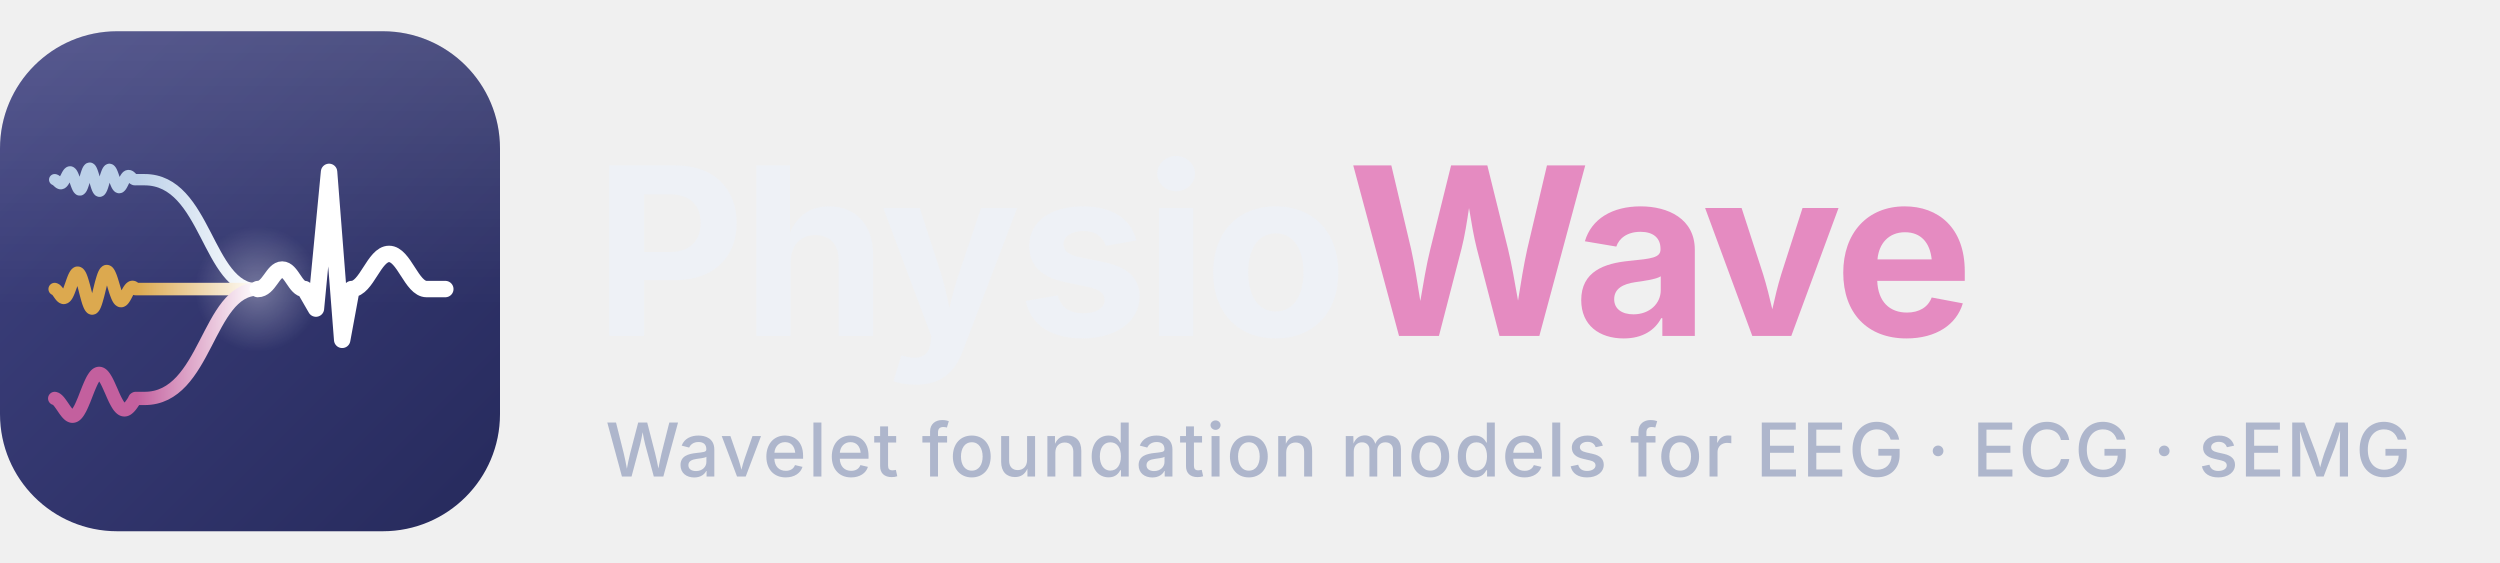
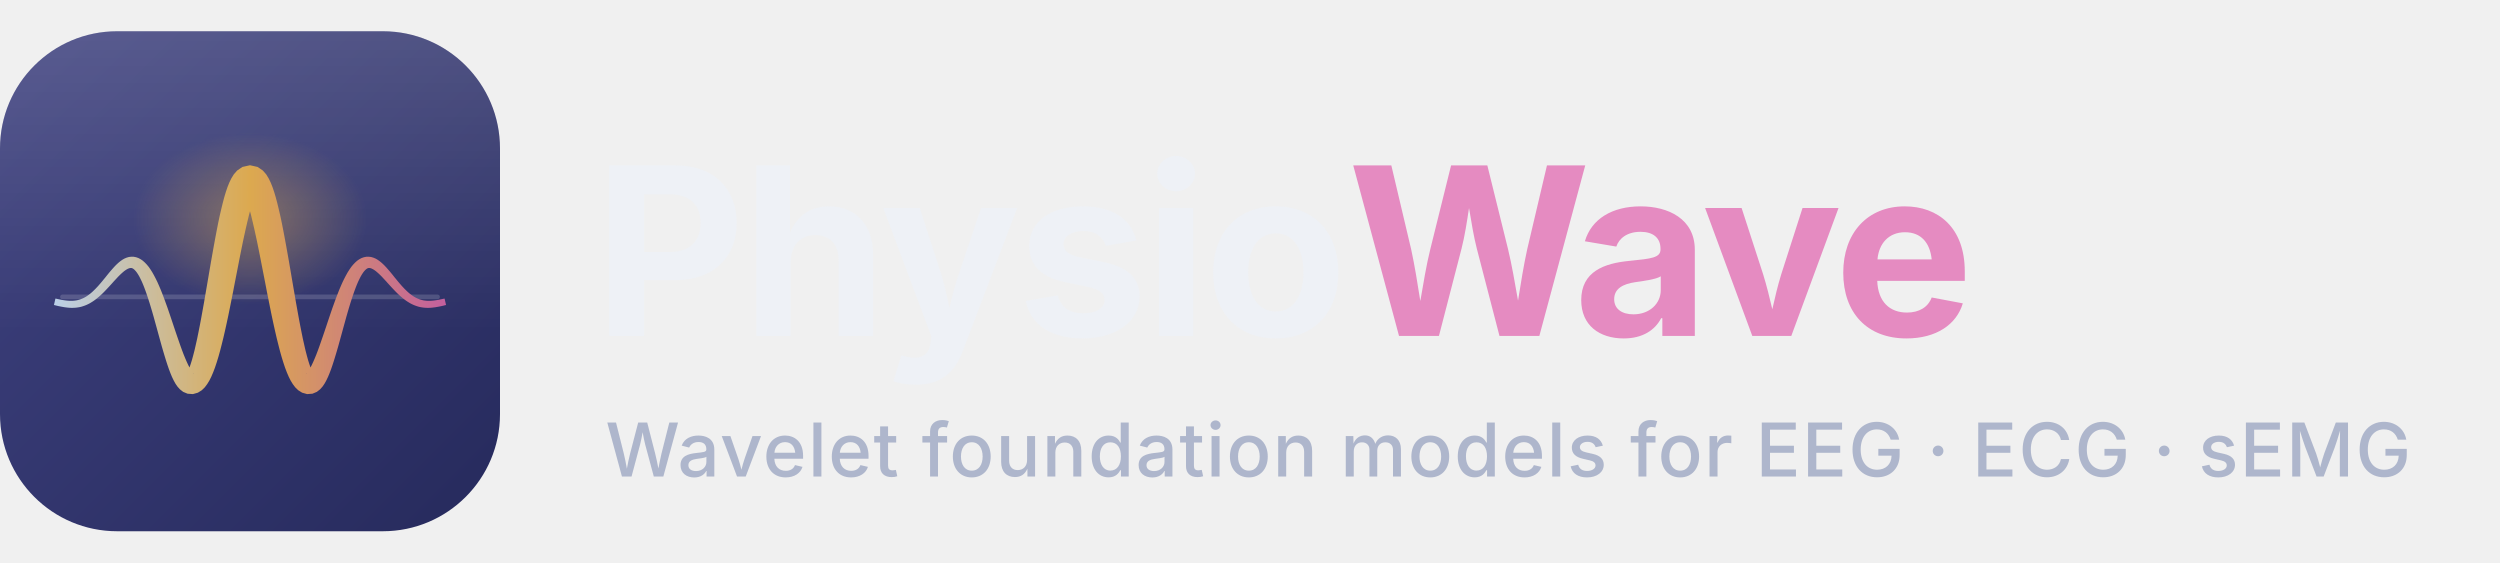
<svg xmlns="http://www.w3.org/2000/svg" width="640" height="144" viewBox="0 0 640 144" role="img" aria-label="PhysioWave">
  <g transform="translate(0 8) scale(1.0)">
    <defs>
      <linearGradient id="dbg" x1="0" y1="0" x2="1" y2="1">
        <stop offset="0" stop-color="#3F4280" />
        <stop offset="1" stop-color="#262A5C" />
      </linearGradient>
      <linearGradient id="dsheen" x1="0" y1="0" x2="0" y2="1">
-         <stop offset="0" stop-color="#FFFFFF" stop-opacity="0.13" />
-         <stop offset="0.55" stop-color="#FFFFFF" stop-opacity="0" />
+         <stop offset="0" stop-color="#FFFFFF" stop-opacity="0.14" />
+         <stop offset="0.6" stop-color="#FFFFFF" stop-opacity="0" />
+       </linearGradient>
+       <linearGradient id="dwave" gradientUnits="userSpaceOnUse" x1="14.0" y1="0" x2="114.0" y2="0">
+         <stop offset="0" stop-color="#BBD0E8" />
+         <stop offset="0.5" stop-color="#DCA94F" />
+         <stop offset="1" stop-color="#C3609E" />
      </linearGradient>
      <radialGradient id="dglow" cx="0.5" cy="0.5" r="0.5">
-         <stop offset="0" stop-color="#FFFFFF" stop-opacity="0.32" />
-         <stop offset="1" stop-color="#FFFFFF" stop-opacity="0" />
+         <stop offset="0" stop-color="#DCA94F" stop-opacity="0.45" />
+         <stop offset="1" stop-color="#DCA94F" stop-opacity="0" />
      </radialGradient>
-       <linearGradient id="db0" gradientUnits="userSpaceOnUse" x1="35.0" y1="0" x2="66.0" y2="0">
-         <stop offset="0" stop-color="#BBD0E8" />
-         <stop offset="1" stop-color="#FFFFFF" />
-       </linearGradient>
-       <linearGradient id="db1" gradientUnits="userSpaceOnUse" x1="35.0" y1="0" x2="66.0" y2="0">
-         <stop offset="0" stop-color="#DCA94F" />
-         <stop offset="1" stop-color="#FFFFFF" />
-       </linearGradient>
-       <linearGradient id="db2" gradientUnits="userSpaceOnUse" x1="35.0" y1="0" x2="66.0" y2="0">
-         <stop offset="0" stop-color="#C3609E" />
-         <stop offset="1" stop-color="#FFFFFF" />
-       </linearGradient>
    </defs>
-     <rect x="0" y="0" width="128" height="128" rx="30" fill="url(#dbg)" />
-     <rect x="0" y="0" width="128" height="128" rx="30" fill="url(#dsheen)" />
-     <circle cx="66.0" cy="66.0" r="16" fill="url(#dglow)" />
-     <path d="M14.00 38.00 L14.19 38.06 L14.38 38.19 L14.57 38.36 L14.77 38.54 L14.96 38.72 L15.15 38.87 L15.34 38.98 L15.53 39.03 L15.72 39.00 L15.92 38.89 L16.11 38.70 L16.30 38.44 L16.49 38.12 L16.68 37.75 L16.88 37.37 L17.07 36.99 L17.26 36.64 L17.45 36.35 L17.64 36.13 L17.83 36.02 L18.02 36.01 L18.22 36.13 L18.41 36.36 L18.60 36.70 L18.79 37.13 L18.98 37.64 L19.18 38.19 L19.37 38.75 L19.56 39.28 L19.75 39.77 L19.94 40.17 L20.13 40.45 L20.32 40.61 L20.52 40.62 L20.71 40.48 L20.90 40.20 L21.09 39.79 L21.28 39.26 L21.48 38.66 L21.67 38.00 L21.86 37.33 L22.05 36.69 L22.24 36.12 L22.43 35.64 L22.62 35.29 L22.82 35.09 L23.01 35.05 L23.20 35.17 L23.39 35.46 L23.58 35.89 L23.77 36.44 L23.97 37.07 L24.16 37.76 L24.35 38.47 L24.54 39.15 L24.73 39.76 L24.92 40.27 L25.12 40.66 L25.31 40.89 L25.50 40.96 L25.69 40.87 L25.88 40.62 L26.08 40.22 L26.27 39.71 L26.46 39.10 L26.65 38.45 L26.84 37.78 L27.03 37.13 L27.23 36.54 L27.42 36.05 L27.61 35.68 L27.80 35.44 L27.99 35.35 L28.18 35.41 L28.38 35.61 L28.57 35.94 L28.76 36.37 L28.95 36.88 L29.14 37.44 L29.33 38.00 L29.52 38.54 L29.72 39.03 L29.91 39.44 L30.10 39.75 L30.29 39.95 L30.48 40.03 L30.68 39.99 L30.87 39.83 L31.06 39.59 L31.25 39.27 L31.44 38.90 L31.63 38.51 L31.82 38.12 L32.02 37.76 L32.21 37.45 L32.40 37.20 L32.59 37.03 L32.78 36.95 L32.97 36.94 L33.17 37.00 L33.36 37.12 L33.55 37.29 L33.74 37.48 L33.93 37.67 L34.12 37.83 L34.32 37.96 L34.51 38.01 L34.70 38.00 L34.89 38.00 L35.08 38.00 L35.28 38.00 L35.47 38.00 L35.66 38.00 L35.85 38.00 L36.04 38.00 L36.23 38.00 L36.42 38.00 L36.62 38.00 L36.81 38.00 L37.00 38.00 C52.95 38.00 52.95 66.00 66.00 66.00" fill="none" stroke="url(#db0)" stroke-width="2.9" stroke-linecap="round" stroke-linejoin="round" />
-     <path d="M14.00 66.00 L14.19 66.07 L14.38 66.21 L14.57 66.41 L14.77 66.65 L14.96 66.92 L15.15 67.19 L15.34 67.46 L15.53 67.71 L15.72 67.93 L15.92 68.10 L16.11 68.21 L16.30 68.26 L16.49 68.23 L16.68 68.13 L16.88 67.94 L17.07 67.69 L17.26 67.35 L17.45 66.96 L17.64 66.50 L17.83 66.00 L18.02 65.47 L18.22 64.92 L18.41 64.37 L18.60 63.83 L18.79 63.33 L18.98 62.88 L19.18 62.49 L19.37 62.18 L19.56 61.96 L19.75 61.83 L19.94 61.82 L20.13 61.91 L20.32 62.11 L20.52 62.42 L20.71 62.83 L20.90 63.33 L21.09 63.92 L21.28 64.57 L21.48 65.27 L21.67 66.00 L21.86 66.75 L22.05 67.48 L22.24 68.19 L22.43 68.86 L22.62 69.46 L22.82 69.98 L23.01 70.40 L23.20 70.71 L23.39 70.91 L23.58 70.98 L23.77 70.93 L23.97 70.75 L24.16 70.45 L24.35 70.04 L24.54 69.53 L24.73 68.93 L24.92 68.26 L25.12 67.54 L25.31 66.78 L25.50 66.00 L25.69 65.23 L25.88 64.49 L26.08 63.79 L26.27 63.16 L26.46 62.60 L26.65 62.14 L26.84 61.79 L27.03 61.54 L27.23 61.41 L27.42 61.41 L27.61 61.51 L27.80 61.73 L27.99 62.05 L28.18 62.46 L28.38 62.95 L28.57 63.50 L28.76 64.10 L28.95 64.73 L29.14 65.37 L29.33 66.00 L29.52 66.61 L29.72 67.17 L29.91 67.68 L30.10 68.12 L30.29 68.49 L30.48 68.77 L30.68 68.96 L30.87 69.06 L31.06 69.07 L31.25 69.00 L31.44 68.85 L31.63 68.63 L31.82 68.36 L32.02 68.04 L32.21 67.69 L32.40 67.33 L32.59 66.96 L32.78 66.61 L32.97 66.29 L33.17 66.00 L33.36 65.77 L33.55 65.59 L33.74 65.48 L33.93 65.45 L34.12 65.49 L34.32 65.62 L34.51 65.90 L34.70 66.00 L34.89 66.00 L35.08 66.00 L35.28 66.00 L35.47 66.00 L35.66 66.00 L35.85 66.00 L36.04 66.00 L36.23 66.00 L36.42 66.00 L36.62 66.00 L36.81 66.00 L37.00 66.00 C52.95 66.00 52.95 66.00 66.00 66.00" fill="none" stroke="url(#db1)" stroke-width="3.2" stroke-linecap="round" stroke-linejoin="round" />
-     <path d="M14.00 94.00 L14.19 94.04 L14.38 94.14 L14.57 94.28 L14.77 94.45 L14.96 94.65 L15.15 94.87 L15.34 95.12 L15.53 95.38 L15.72 95.65 L15.92 95.93 L16.11 96.21 L16.30 96.49 L16.49 96.77 L16.68 97.04 L16.88 97.30 L17.07 97.55 L17.26 97.77 L17.45 97.97 L17.64 98.15 L17.83 98.30 L18.02 98.41 L18.22 98.50 L18.41 98.55 L18.60 98.56 L18.79 98.53 L18.98 98.47 L19.18 98.37 L19.37 98.23 L19.56 98.05 L19.75 97.83 L19.94 97.58 L20.13 97.29 L20.32 96.96 L20.52 96.61 L20.71 96.23 L20.90 95.82 L21.09 95.39 L21.28 94.94 L21.48 94.48 L21.67 94.00 L21.86 93.51 L22.05 93.02 L22.24 92.53 L22.43 92.05 L22.62 91.57 L22.82 91.10 L23.01 90.65 L23.20 90.22 L23.39 89.81 L23.58 89.42 L23.77 89.07 L23.97 88.75 L24.16 88.46 L24.35 88.21 L24.54 88.00 L24.73 87.83 L24.92 87.70 L25.12 87.62 L25.31 87.58 L25.50 87.58 L25.69 87.63 L25.88 87.72 L26.08 87.85 L26.27 88.02 L26.46 88.23 L26.65 88.48 L26.84 88.76 L27.03 89.07 L27.23 89.41 L27.42 89.78 L27.61 90.16 L27.80 90.57 L27.99 90.99 L28.18 91.42 L28.38 91.86 L28.57 92.29 L28.76 92.73 L28.95 93.17 L29.14 93.59 L29.33 94.00 L29.52 94.39 L29.72 94.77 L29.91 95.12 L30.10 95.45 L30.29 95.75 L30.48 96.02 L30.68 96.25 L30.87 96.46 L31.06 96.62 L31.25 96.76 L31.44 96.85 L31.63 96.91 L31.82 96.93 L32.02 96.92 L32.21 96.87 L32.40 96.79 L32.59 96.68 L32.78 96.53 L32.97 96.36 L33.17 96.16 L33.36 95.94 L33.55 95.70 L33.74 95.44 L33.93 95.16 L34.12 94.87 L34.32 94.54 L34.51 94.12 L34.70 94.00 L34.89 94.00 L35.08 94.00 L35.28 94.00 L35.47 94.00 L35.66 94.00 L35.85 94.00 L36.04 94.00 L36.23 94.00 L36.42 94.00 L36.62 94.00 L36.81 94.00 L37.00 94.00 C52.95 94.00 52.95 66.00 66.00 66.00" fill="none" stroke="url(#db2)" stroke-width="3.4" stroke-linecap="round" stroke-linejoin="round" />
-     <path d="M66.00 66.00 C68.88 66.00 69.84 61.00 72.24 61.00 C74.64 61.00 75.60 66.00 78.00 66.00 L80.88 71.00 L84.24 36.00 L87.60 79.00 L90.00 66.00 C93.84 66.00 95.76 57.00 99.60 57.00 C103.44 57.00 105.36 66.00 109.20 66.00 L114.00 66.00" fill="none" stroke="#FFFFFF" stroke-width="4.2" stroke-linecap="round" stroke-linejoin="round" />
+     <rect width="128" height="128" rx="30" fill="url(#dbg)" />
+     <rect width="128" height="128" rx="30" fill="url(#dsheen)" />
+     <line x1="16" y1="68.0" x2="112" y2="68.0" stroke="#FFFFFF" stroke-opacity="0.16" stroke-width="1.2" stroke-linecap="round" />
+     <ellipse cx="64.0" cy="48.0" rx="30" ry="22" fill="url(#dglow)" />
+     <path d="M13.81 70.08 L14.19 70.17 L14.58 70.27 L14.98 70.36 L15.37 70.44 L15.77 70.52 L16.17 70.59 L16.57 70.66 L16.98 70.71 L17.39 70.76 L17.80 70.79 L18.22 70.81 L18.64 70.81 L19.07 70.79 L19.49 70.76 L19.92 70.70 L20.35 70.63 L20.79 70.53 L21.22 70.40 L21.65 70.25 L22.09 70.08 L22.52 69.88 L22.95 69.66 L23.37 69.41 L23.80 69.14 L24.22 68.85 L24.64 68.53 L25.06 68.19 L25.47 67.84 L25.89 67.46 L26.30 67.07 L26.71 66.66 L27.11 66.24 L27.52 65.81 L27.92 65.38 L28.32 64.94 L28.72 64.50 L29.11 64.06 L29.51 63.63 L29.90 63.21 L30.28 62.80 L30.66 62.42 L31.04 62.06 L31.41 61.73 L31.76 61.43 L32.11 61.18 L32.43 60.97 L32.74 60.81 L33.01 60.69 L33.26 60.63 L33.46 60.60 L33.63 60.61 L33.78 60.64 L33.93 60.70 L34.10 60.80 L34.29 60.94 L34.51 61.15 L34.76 61.42 L35.04 61.78 L35.33 62.22 L35.64 62.74 L35.95 63.35 L36.28 64.03 L36.61 64.79 L36.94 65.63 L37.28 66.54 L37.62 67.51 L37.96 68.54 L38.31 69.63 L38.65 70.76 L39.00 71.94 L39.35 73.16 L39.69 74.40 L40.04 75.66 L40.39 76.94 L40.74 78.21 L41.09 79.48 L41.44 80.74 L41.80 81.98 L42.16 83.18 L42.52 84.35 L42.88 85.46 L43.25 86.53 L43.63 87.53 L44.02 88.47 L44.44 89.35 L44.89 90.17 L45.41 90.94 L46.05 91.66 L46.89 92.32 L48.02 92.79 L49.38 92.89 L50.65 92.53 L51.66 91.90 L52.43 91.15 L53.05 90.32 L53.60 89.42 L54.10 88.42 L54.57 87.32 L55.03 86.11 L55.47 84.79 L55.91 83.36 L56.34 81.82 L56.76 80.18 L57.19 78.45 L57.61 76.63 L58.03 74.73 L58.45 72.77 L58.86 70.75 L59.27 68.69 L59.69 66.60 L60.09 64.50 L60.50 62.40 L60.91 60.31 L61.31 58.24 L61.71 56.23 L62.11 54.26 L62.51 52.38 L62.91 50.57 L63.30 48.88 L63.68 47.29 L64.06 45.84 L64.43 44.54 L64.79 43.40 L65.13 42.45 L65.44 41.70 L65.70 41.19 L65.84 40.97 L65.74 41.07 L65.18 41.44 L64.00 41.70 L62.82 41.44 L62.26 41.07 L62.16 40.97 L62.30 41.19 L62.56 41.70 L62.87 42.45 L63.21 43.40 L63.57 44.54 L63.94 45.84 L64.32 47.29 L64.70 48.88 L65.09 50.57 L65.49 52.38 L65.89 54.26 L66.29 56.23 L66.69 58.24 L67.09 60.31 L67.50 62.40 L67.91 64.50 L68.31 66.60 L68.73 68.69 L69.14 70.75 L69.55 72.77 L69.97 74.73 L70.39 76.63 L70.81 78.45 L71.24 80.18 L71.66 81.82 L72.09 83.36 L72.53 84.79 L72.97 86.11 L73.43 87.32 L73.90 88.42 L74.40 89.42 L74.95 90.32 L75.57 91.15 L76.34 91.90 L77.35 92.53 L78.62 92.89 L79.98 92.79 L81.11 92.32 L81.95 91.66 L82.59 90.94 L83.11 90.17 L83.56 89.35 L83.98 88.47 L84.37 87.53 L84.75 86.53 L85.12 85.46 L85.48 84.35 L85.84 83.18 L86.20 81.98 L86.56 80.74 L86.91 79.48 L87.26 78.21 L87.61 76.94 L87.96 75.66 L88.31 74.40 L88.65 73.16 L89.00 71.94 L89.35 70.76 L89.69 69.63 L90.04 68.54 L90.38 67.51 L90.72 66.54 L91.06 65.63 L91.39 64.79 L91.72 64.03 L92.05 63.35 L92.36 62.74 L92.67 62.22 L92.96 61.78 L93.24 61.42 L93.49 61.15 L93.71 60.94 L93.90 60.80 L94.07 60.70 L94.22 60.64 L94.37 60.61 L94.54 60.60 L94.74 60.63 L94.99 60.69 L95.26 60.81 L95.57 60.97 L95.89 61.18 L96.24 61.43 L96.59 61.73 L96.96 62.06 L97.34 62.42 L97.72 62.80 L98.10 63.21 L98.49 63.63 L98.89 64.06 L99.28 64.50 L99.68 64.94 L100.08 65.38 L100.48 65.81 L100.89 66.24 L101.29 66.66 L101.70 67.07 L102.11 67.46 L102.53 67.84 L102.94 68.19 L103.36 68.53 L103.78 68.85 L104.20 69.14 L104.63 69.41 L105.05 69.66 L105.48 69.88 L105.91 70.08 L106.35 70.25 L106.78 70.40 L107.21 70.53 L107.65 70.63 L108.08 70.70 L108.51 70.76 L108.93 70.79 L109.36 70.81 L109.78 70.81 L110.20 70.79 L110.61 70.76 L111.02 70.71 L111.43 70.66 L111.83 70.59 L112.23 70.52 L112.63 70.44 L113.02 70.36 L113.42 70.27 L113.81 70.17 L114.19 70.08 L113.81 68.43 L113.42 68.51 L113.05 68.59 L112.67 68.67 L112.29 68.75 L111.92 68.81 L111.55 68.87 L111.19 68.92 L110.83 68.96 L110.47 68.99 L110.11 69.01 L109.76 69.01 L109.41 69.00 L109.07 68.98 L108.72 68.94 L108.38 68.89 L108.05 68.81 L107.71 68.72 L107.37 68.61 L107.04 68.48 L106.70 68.33 L106.36 68.16 L106.02 67.97 L105.68 67.75 L105.34 67.51 L104.99 67.25 L104.64 66.96 L104.29 66.65 L103.94 66.31 L103.58 65.96 L103.22 65.58 L102.86 65.19 L102.50 64.78 L102.13 64.35 L101.76 63.91 L101.40 63.46 L101.02 63.01 L100.65 62.54 L100.28 62.08 L99.90 61.62 L99.51 61.17 L99.12 60.72 L98.73 60.29 L98.33 59.87 L97.92 59.48 L97.49 59.10 L97.05 58.76 L96.58 58.44 L96.09 58.17 L95.56 57.95 L95.00 57.79 L94.40 57.72 L93.78 57.73 L93.16 57.85 L92.56 58.06 L91.98 58.37 L91.43 58.75 L90.92 59.21 L90.42 59.73 L89.94 60.31 L89.48 60.97 L89.03 61.68 L88.59 62.46 L88.15 63.30 L87.71 64.20 L87.28 65.17 L86.85 66.18 L86.43 67.25 L86.00 68.36 L85.58 69.52 L85.15 70.71 L84.73 71.93 L84.31 73.17 L83.89 74.42 L83.47 75.68 L83.05 76.93 L82.63 78.16 L82.21 79.37 L81.80 80.55 L81.39 81.68 L80.98 82.76 L80.57 83.76 L80.17 84.68 L79.78 85.51 L79.41 86.23 L79.06 86.82 L78.74 87.27 L78.49 87.55 L78.36 87.64 L78.43 87.55 L78.79 87.37 L79.38 87.31 L79.89 87.43 L80.12 87.54 L80.12 87.48 L79.98 87.20 L79.75 86.72 L79.48 86.05 L79.19 85.20 L78.87 84.19 L78.55 83.02 L78.21 81.71 L77.88 80.27 L77.53 78.71 L77.19 77.04 L76.84 75.28 L76.49 73.42 L76.14 71.49 L75.78 69.49 L75.43 67.44 L75.07 65.36 L74.71 63.26 L74.35 61.14 L73.99 59.04 L73.62 56.95 L73.25 54.89 L72.88 52.88 L72.51 50.94 L72.14 49.06 L71.76 47.27 L71.37 45.58 L70.98 43.98 L70.59 42.50 L70.18 41.13 L69.75 39.87 L69.29 38.72 L68.77 37.65 L68.15 36.64 L67.28 35.65 L65.95 34.74 L64.00 34.30 L62.05 34.74 L60.72 35.65 L59.85 36.64 L59.23 37.65 L58.71 38.72 L58.25 39.87 L57.82 41.13 L57.41 42.50 L57.02 43.98 L56.63 45.58 L56.24 47.27 L55.86 49.06 L55.49 50.94 L55.12 52.88 L54.75 54.89 L54.38 56.95 L54.01 59.04 L53.65 61.14 L53.29 63.26 L52.93 65.36 L52.57 67.44 L52.22 69.49 L51.86 71.49 L51.51 73.42 L51.16 75.28 L50.81 77.04 L50.47 78.71 L50.12 80.27 L49.79 81.71 L49.45 83.02 L49.13 84.19 L48.81 85.20 L48.52 86.05 L48.25 86.72 L48.02 87.20 L47.88 87.48 L47.88 87.54 L48.11 87.43 L48.62 87.31 L49.21 87.37 L49.57 87.55 L49.64 87.64 L49.51 87.55 L49.26 87.27 L48.94 86.82 L48.59 86.23 L48.22 85.51 L47.83 84.68 L47.43 83.76 L47.02 82.76 L46.61 81.68 L46.20 80.55 L45.79 79.37 L45.37 78.16 L44.95 76.93 L44.53 75.68 L44.11 74.42 L43.69 73.17 L43.27 71.93 L42.85 70.71 L42.42 69.52 L42.00 68.36 L41.57 67.25 L41.15 66.18 L40.72 65.17 L40.29 64.20 L39.85 63.30 L39.41 62.46 L38.97 61.68 L38.52 60.97 L38.06 60.31 L37.58 59.73 L37.08 59.21 L36.57 58.75 L36.02 58.37 L35.44 58.06 L34.84 57.85 L34.22 57.73 L33.60 57.72 L33.00 57.79 L32.44 57.95 L31.91 58.17 L31.42 58.44 L30.95 58.76 L30.51 59.10 L30.08 59.48 L29.67 59.87 L29.27 60.29 L28.88 60.72 L28.49 61.17 L28.10 61.62 L27.72 62.08 L27.35 62.54 L26.98 63.01 L26.60 63.46 L26.24 63.91 L25.87 64.35 L25.50 64.78 L25.14 65.19 L24.78 65.58 L24.42 65.96 L24.06 66.31 L23.71 66.65 L23.36 66.96 L23.01 67.25 L22.66 67.51 L22.32 67.75 L21.98 67.97 L21.64 68.16 L21.30 68.33 L20.96 68.48 L20.63 68.61 L20.29 68.72 L19.95 68.81 L19.62 68.89 L19.28 68.94 L18.93 68.98 L18.59 69.00 L18.24 69.01 L17.89 69.01 L17.53 68.99 L17.17 68.96 L16.81 68.92 L16.45 68.87 L16.08 68.81 L15.71 68.75 L15.33 68.67 L14.95 68.59 L14.58 68.51 L14.19 68.43 Z" fill="url(#dwave)" />
  </g>
  <text x="152" y="86" font-family="'Inter','Helvetica Neue','Segoe UI',Arial,sans-serif" font-size="60" font-weight="700" fill="#EEF1F6" letter-spacing="-1">Physio<tspan fill="#E58BC1">Wave</tspan>
  </text>
  <text x="155" y="122" font-family="'Inter','Helvetica Neue','Segoe UI',Arial,sans-serif" font-size="19" font-weight="500" fill="#AEB6CC" letter-spacing="0.4">Wavelet foundation models for EEG · ECG · sEMG</text>
</svg>
